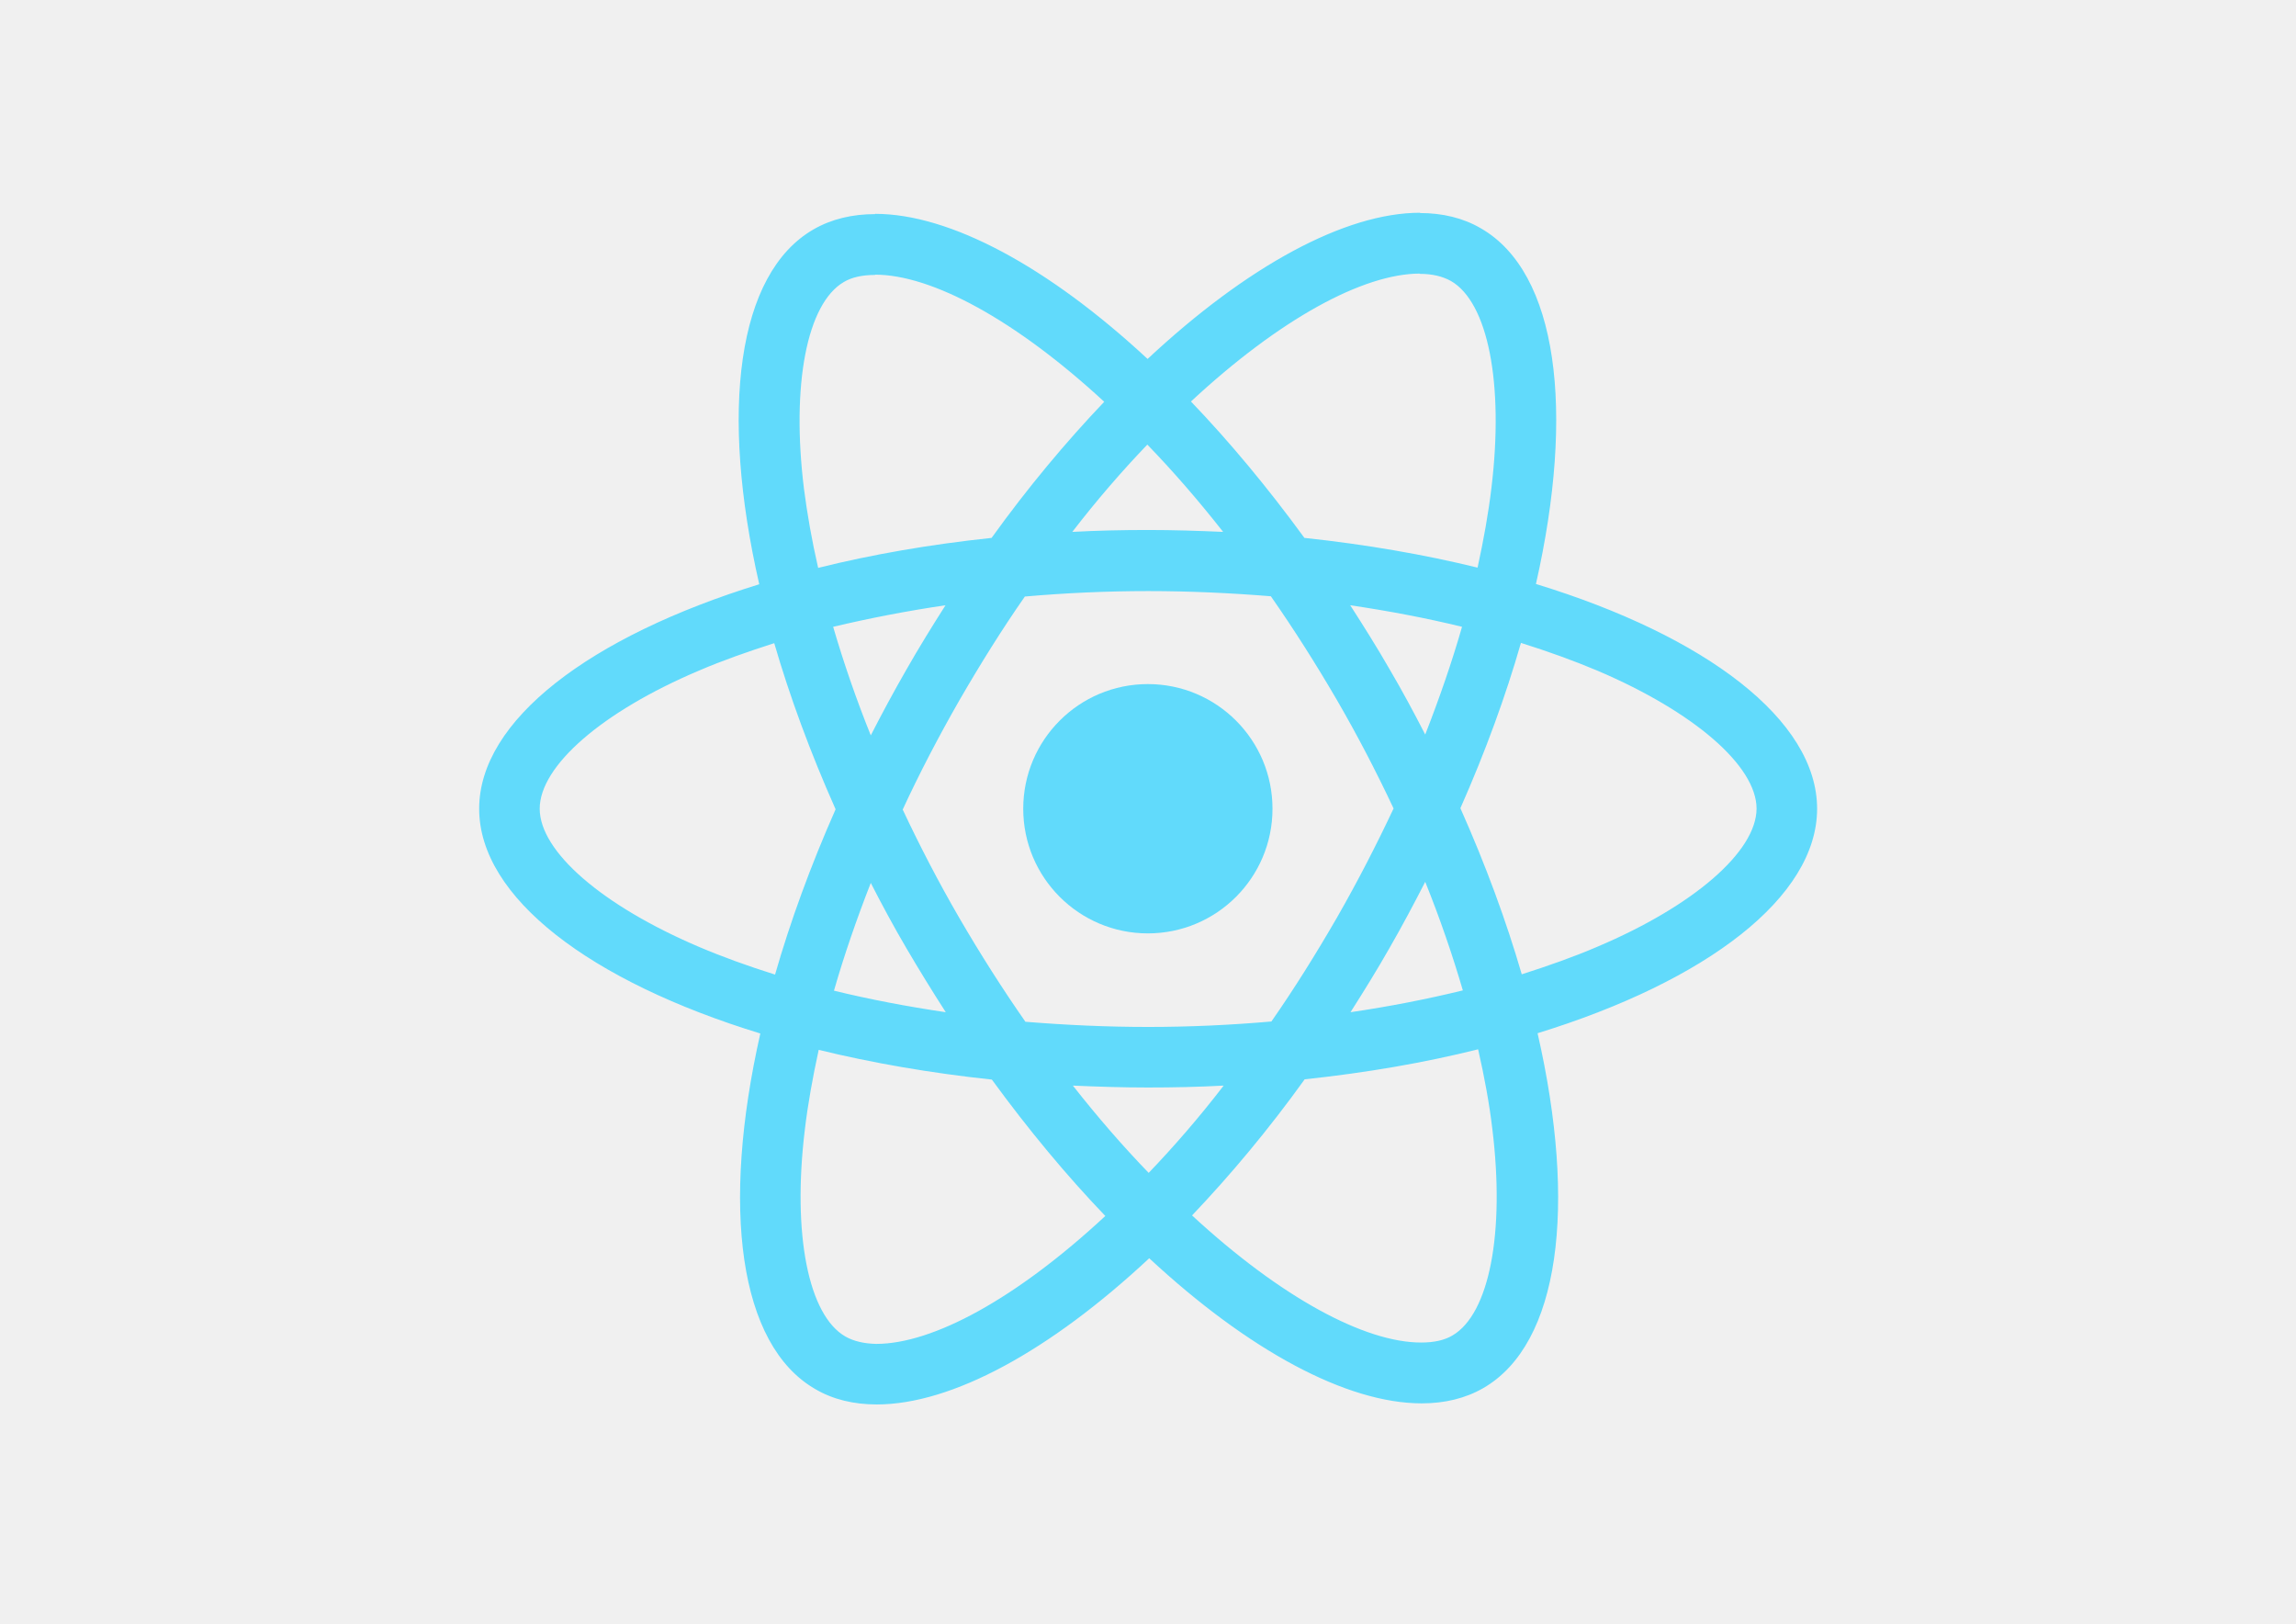
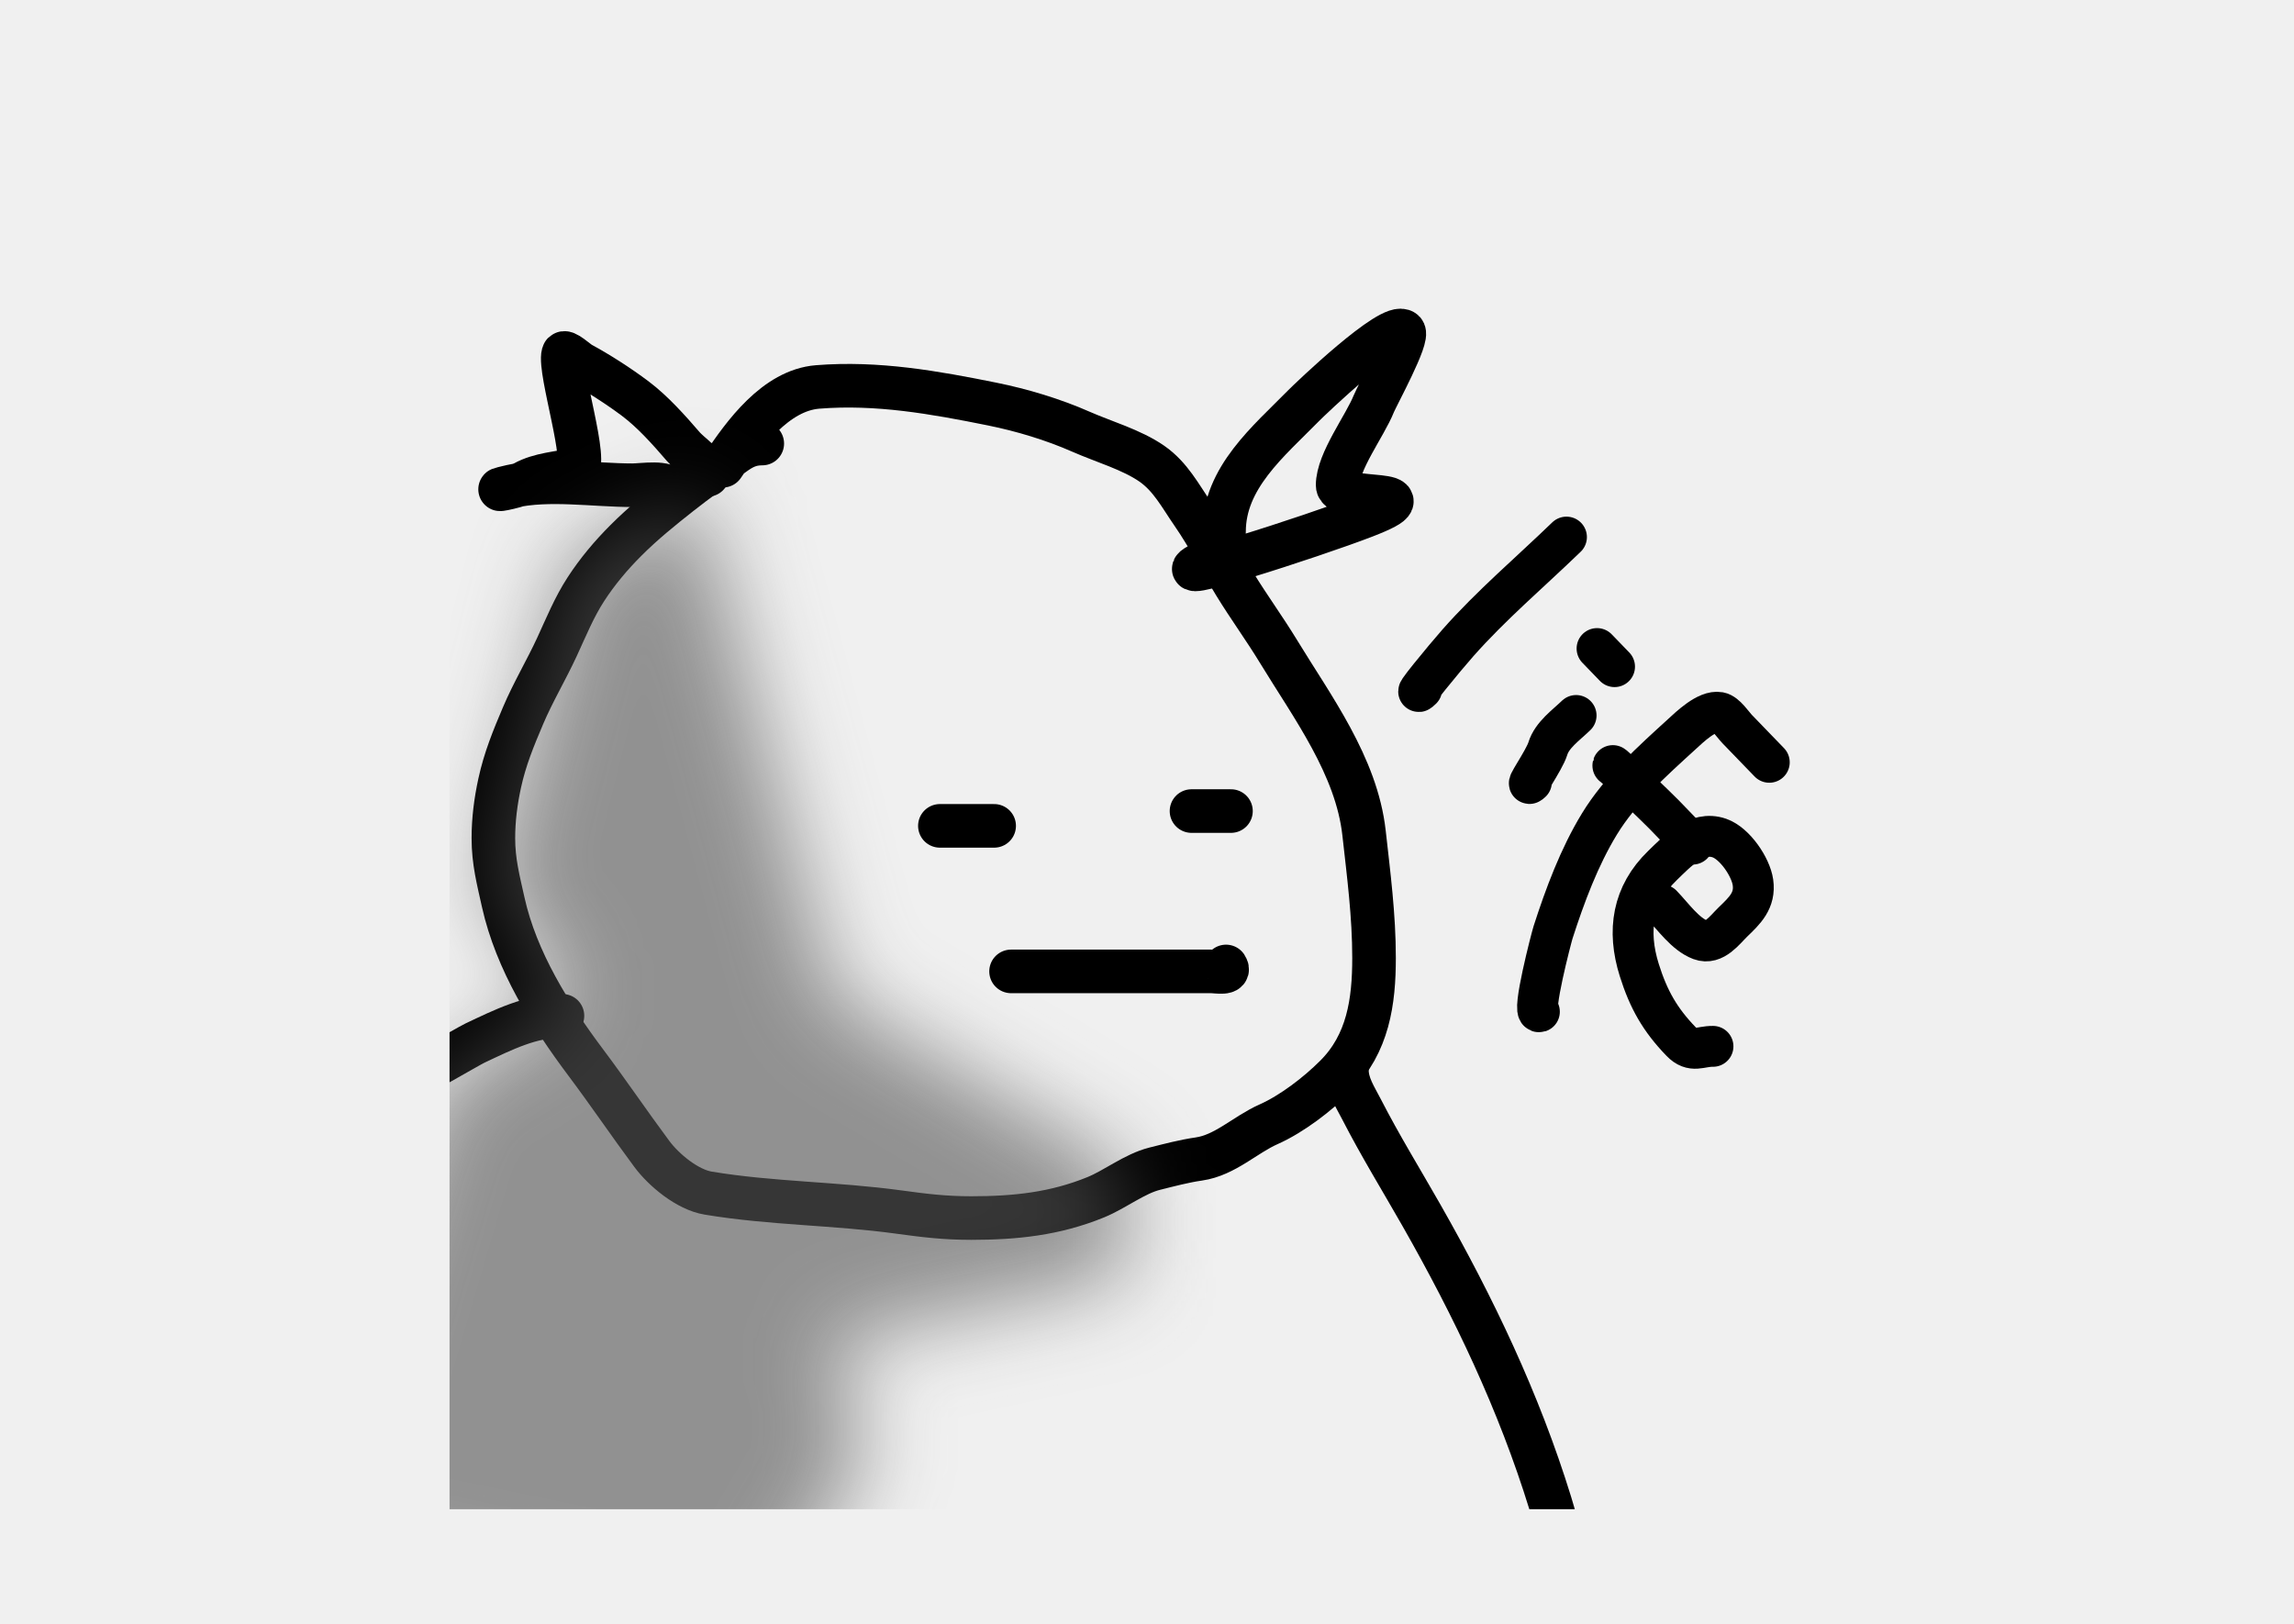
- <svg xmlns="http://www.w3.org/2000/svg" viewBox="0 0 841.9 595.3">
-   <g fill="#61DAFB">
-     <path d="M666.3 296.5c0-32.5-40.7-63.3-103.1-82.4 14.4-63.6 8-114.2-20.2-130.4-6.5-3.8-14.1-5.6-22.4-5.6v22.3c4.6 0 8.3.9 11.4 2.6 13.6 7.8 19.5 37.5 14.9 75.7-1.1 9.4-2.9 19.3-5.1 29.4-19.6-4.8-41-8.5-63.5-10.9-13.5-18.5-27.5-35.3-41.6-50 32.6-30.3 63.2-46.9 84-46.9V78c-27.5 0-63.5 19.6-99.9 53.6-36.4-33.8-72.4-53.2-99.9-53.2v22.3c20.7 0 51.4 16.5 84 46.6-14 14.7-28 31.4-41.3 49.9-22.6 2.4-44 6.1-63.6 11-2.3-10-4-19.7-5.2-29-4.7-38.2 1.1-67.9 14.6-75.8 3-1.8 6.9-2.6 11.5-2.6V78.5c-8.4 0-16 1.8-22.6 5.6-28.1 16.2-34.4 66.7-19.9 130.1-62.2 19.2-102.7 49.9-102.7 82.3 0 32.5 40.7 63.3 103.1 82.4-14.4 63.6-8 114.2 20.2 130.4 6.5 3.8 14.1 5.6 22.5 5.6 27.5 0 63.5-19.6 99.9-53.6 36.4 33.8 72.4 53.2 99.9 53.2 8.4 0 16-1.8 22.6-5.6 28.1-16.2 34.4-66.7 19.9-130.1 62-19.1 102.5-49.9 102.5-82.3zm-130.2-66.7c-3.7 12.9-8.3 26.2-13.5 39.5-4.1-8-8.4-16-13.1-24-4.6-8-9.5-15.8-14.4-23.4 14.2 2.1 27.9 4.7 41 7.9zm-45.8 106.5c-7.8 13.5-15.8 26.3-24.1 38.2-14.9 1.3-30 2-45.2 2-15.1 0-30.2-.7-45-1.9-8.3-11.9-16.4-24.6-24.2-38-7.6-13.1-14.5-26.4-20.8-39.8 6.2-13.4 13.2-26.8 20.7-39.9 7.8-13.5 15.8-26.3 24.1-38.2 14.9-1.3 30-2 45.2-2 15.1 0 30.2.7 45 1.9 8.3 11.9 16.4 24.6 24.2 38 7.6 13.1 14.5 26.4 20.8 39.8-6.3 13.4-13.2 26.8-20.7 39.9zm32.3-13c5.4 13.4 10 26.8 13.8 39.8-13.1 3.2-26.9 5.9-41.2 8 4.9-7.7 9.8-15.6 14.4-23.7 4.6-8 8.9-16.1 13-24.1zM421.2 430c-9.3-9.6-18.6-20.3-27.8-32 9 .4 18.2.7 27.5.7 9.4 0 18.7-.2 27.8-.7-9 11.7-18.3 22.4-27.5 32zm-74.4-58.9c-14.2-2.1-27.9-4.7-41-7.9 3.7-12.9 8.3-26.2 13.5-39.5 4.1 8 8.4 16 13.1 24 4.7 8 9.5 15.8 14.4 23.4zM420.7 163c9.3 9.6 18.6 20.3 27.8 32-9-.4-18.2-.7-27.5-.7-9.4 0-18.7.2-27.8.7 9-11.7 18.3-22.4 27.5-32zm-74 58.9c-4.9 7.7-9.8 15.6-14.4 23.7-4.6 8-8.9 16-13 24-5.4-13.4-10-26.8-13.8-39.8 13.1-3.1 26.9-5.8 41.2-7.9zm-90.5 125.2c-35.4-15.1-58.3-34.9-58.3-50.6 0-15.7 22.9-35.6 58.3-50.6 8.6-3.7 18-7 27.7-10.1 5.7 19.6 13.2 40 22.5 60.9-9.2 20.8-16.6 41.1-22.2 60.6-9.9-3.1-19.3-6.5-28-10.2zM310 490c-13.6-7.8-19.5-37.5-14.9-75.7 1.1-9.4 2.9-19.3 5.1-29.4 19.6 4.8 41 8.5 63.5 10.9 13.5 18.5 27.5 35.3 41.6 50-32.6 30.3-63.2 46.9-84 46.9-4.5-.1-8.3-1-11.3-2.7zm237.2-76.2c4.7 38.2-1.1 67.9-14.6 75.8-3 1.8-6.9 2.6-11.5 2.6-20.7 0-51.4-16.5-84-46.6 14-14.7 28-31.4 41.3-49.9 22.6-2.4 44-6.1 63.6-11 2.3 10.1 4.1 19.8 5.2 29.1zm38.5-66.7c-8.6 3.7-18 7-27.7 10.1-5.7-19.6-13.2-40-22.5-60.9 9.2-20.8 16.6-41.1 22.2-60.6 9.9 3.1 19.3 6.5 28.1 10.2 35.4 15.1 58.3 34.9 58.3 50.6-.1 15.7-23 35.6-58.4 50.6zM320.8 78.4z" />
-     <circle cx="420.9" cy="296.5" r="45.7" />
-     <path d="M520.5 78.1z" />
+ <svg xmlns="http://www.w3.org/2000/svg" width="842" height="596" viewBox="0 0 842 596" fill="none">
+   <g clip-path="url(#clip0_2024_2)">
+     <path d="M279.788 162.813C275.332 162.813 272.524 164.253 268.872 166.938C262.342 171.739 255.874 176.296 249.506 181.324C242.596 186.779 236.04 192.073 229.787 198.326C224.278 203.836 219.311 209.727 215.049 216.284C210.758 222.885 207.781 230.22 204.486 237.36C200.516 245.961 195.657 254.049 191.96 262.763C188.43 271.085 185.356 278.53 183.409 287.461C181.958 294.121 181.095 300.848 181.095 307.682C181.095 316.26 182.874 322.931 184.717 331.224C189.481 352.66 201.993 372.686 214.999 390.027C223.42 401.256 230.99 412.466 239.244 423.578C243.686 429.557 252.321 436.698 259.918 437.964C283.061 441.821 306.628 441.72 329.838 444.906C339.174 446.187 346.693 447.119 356.448 447.119C372.622 447.119 387.216 445.612 402.222 439.473C409.298 436.579 416.458 430.846 423.802 429.011C429.121 427.681 434.662 426.209 440.049 425.439C449.634 424.07 456.986 416.542 465.603 412.713C474.195 408.894 483.59 401.668 490.251 395.007C502.161 383.096 504.335 367.69 504.335 351.646C504.335 336.041 502.376 321.19 500.663 305.771C497.93 281.169 481.604 259.409 469.224 239.071C464.117 230.68 458.326 222.765 453.228 214.423C447.999 205.865 443.499 196.87 437.786 188.618C433.202 181.996 429.64 175.013 422.846 170.258C415.478 165.1 404.976 162.098 396.79 158.487C386.573 153.979 375.13 150.535 364.194 148.326C342.954 144.035 321.935 140.292 300.109 142.038C284.696 143.271 273.029 159.369 265.301 170.962" stroke="black" stroke-width="16" stroke-linecap="round" />
+     <path d="M344.979 303.155H364.898" stroke="black" stroke-width="16" stroke-linecap="round" />
+     <path d="M437.333 297.723H451.82" stroke="black" stroke-width="16" stroke-linecap="round" />
+     <path d="M374.858 356.576C356.028 356.576 412.517 356.576 431.347 356.576C435.757 356.576 440.167 356.576 444.577 356.576C446.583 356.576 451.945 357.669 450.009 354.765" stroke="black" stroke-width="16" stroke-linecap="round" />
+     <path d="M259.704 174.33C259.28 170.51 253.287 166.825 250.858 164.009C245.622 157.941 239.618 151.157 233.165 146.317C227.092 141.762 219.811 137.066 213.155 133.468C211.793 132.732 207.169 128.356 206.731 129.888C204.987 135.992 216.416 171.207 211.365 172.329C205.235 173.691 198.104 174.009 192.408 177.174C189.365 178.864 177.303 180.912 187.669 178.543C201.364 175.413 218.121 178.121 232.112 178.121C236.036 178.121 244.682 176.511 246.434 180.017" stroke="black" stroke-width="16" stroke-linecap="round" />
+     <path d="M449.269 195.182C449.269 175.348 465.576 162.051 478.547 148.844C480.538 146.816 510.783 117.75 515.196 121.673C517.347 123.586 505.411 145.294 504.243 148.212C500.962 156.415 490.974 169.418 490.974 178.122C490.974 184.937 528.158 178.953 500.873 189.495C481.721 196.895 423.322 215.739 441.687 206.556" stroke="black" stroke-width="16" stroke-linecap="round" />
+     <path d="M206.447 372.874C194.78 372.874 184.712 378.009 174.355 382.884C171.557 384.2 149.1 397.616 148.5 396.415" stroke="black" stroke-width="16" stroke-linecap="round" />
+     <path d="M494.375 392.793C494.375 398.182 497.36 402.554 499.758 407.23C506.563 420.5 514.364 433.158 521.74 446.113C540.952 479.858 557.549 514.592 569.023 551.797C574.647 570.031 578.43 588.821 584.466 606.928C585.523 610.098 586.221 613.606 587.635 616.435" stroke="black" stroke-width="16" stroke-linecap="round" />
+     <g filter="url(#filter0_f_2024_2)">
+       <path d="M306 366L259.5 192V180.5L209 203.5L178 327.5L209 366L159 397L108.5 569L277 604L317.5 534.5L306 492L414 468.5V430L306 366Z" fill="#585858" fill-opacity="0.62" style="mix-blend-mode:darken" />
+     </g>
+     <path d="M574.964 197.148C561.691 209.976 547.275 222.193 535.074 236.031C530.342 241.398 516.705 257.914 521.851 252.941" stroke="black" stroke-width="15" stroke-linecap="round" />
+     <path d="M586.186 238.065L592.611 244.713" stroke="black" stroke-width="15" stroke-linecap="round" />
+     <path d="M578.502 262.635C574.818 266.195 569.652 269.786 568.123 274.809C566.799 279.161 558.831 290.218 562.103 287.057" stroke="black" stroke-width="15" stroke-linecap="round" />
+     <path d="M591.992 281.028C592.06 280.757 608.91 297.054 610.817 299.027C614.307 302.638 617.798 306.25 621.288 309.861" stroke="black" stroke-width="15" stroke-linecap="round" />
+     <path d="M649.407 279.827C645.481 275.764 641.554 271.701 637.627 267.639C636.039 265.995 633.47 261.945 631.072 261.513C626.501 260.689 620.164 266.89 617.335 269.472C606.462 279.396 594.788 289.797 587.066 302.457C579.665 314.592 574.398 328.726 570.042 342.246C569.447 344.091 562.103 372.301 565.025 371.382" stroke="black" stroke-width="15" stroke-linecap="round" />
+     <path d="M610.009 332.19C614.092 336.415 618.547 342.911 624.159 345.024C629.162 346.908 633.072 341.331 636.057 338.446C640.359 334.289 644.367 330.598 643.409 323.88C642.61 318.274 636.813 309.649 631.133 307.647C622.719 304.682 615.491 312.605 610.216 317.704C599.179 328.371 597.123 341.58 601.691 356.104C605.092 366.917 609.317 374.342 617.065 382.359C621.181 386.618 624.054 384.012 628.741 384.092" stroke="black" stroke-width="15" stroke-linecap="round" />
  </g>
+   <defs>
+     <filter id="filter0_f_2024_2" x="76.5" y="148.5" width="369.5" height="487.5" filterUnits="userSpaceOnUse" color-interpolation-filters="sRGB">
+       <feFlood flood-opacity="0" result="BackgroundImageFix" />
+       <feBlend mode="normal" in="SourceGraphic" in2="BackgroundImageFix" result="shape" />
+       <feGaussianBlur stdDeviation="16" result="effect1_foregroundBlur_2024_2" />
+     </filter>
+     <clipPath id="clip0_2024_2">
+       <rect width="512" height="512" fill="white" transform="translate(165 42)" />
+     </clipPath>
+   </defs>
</svg>
